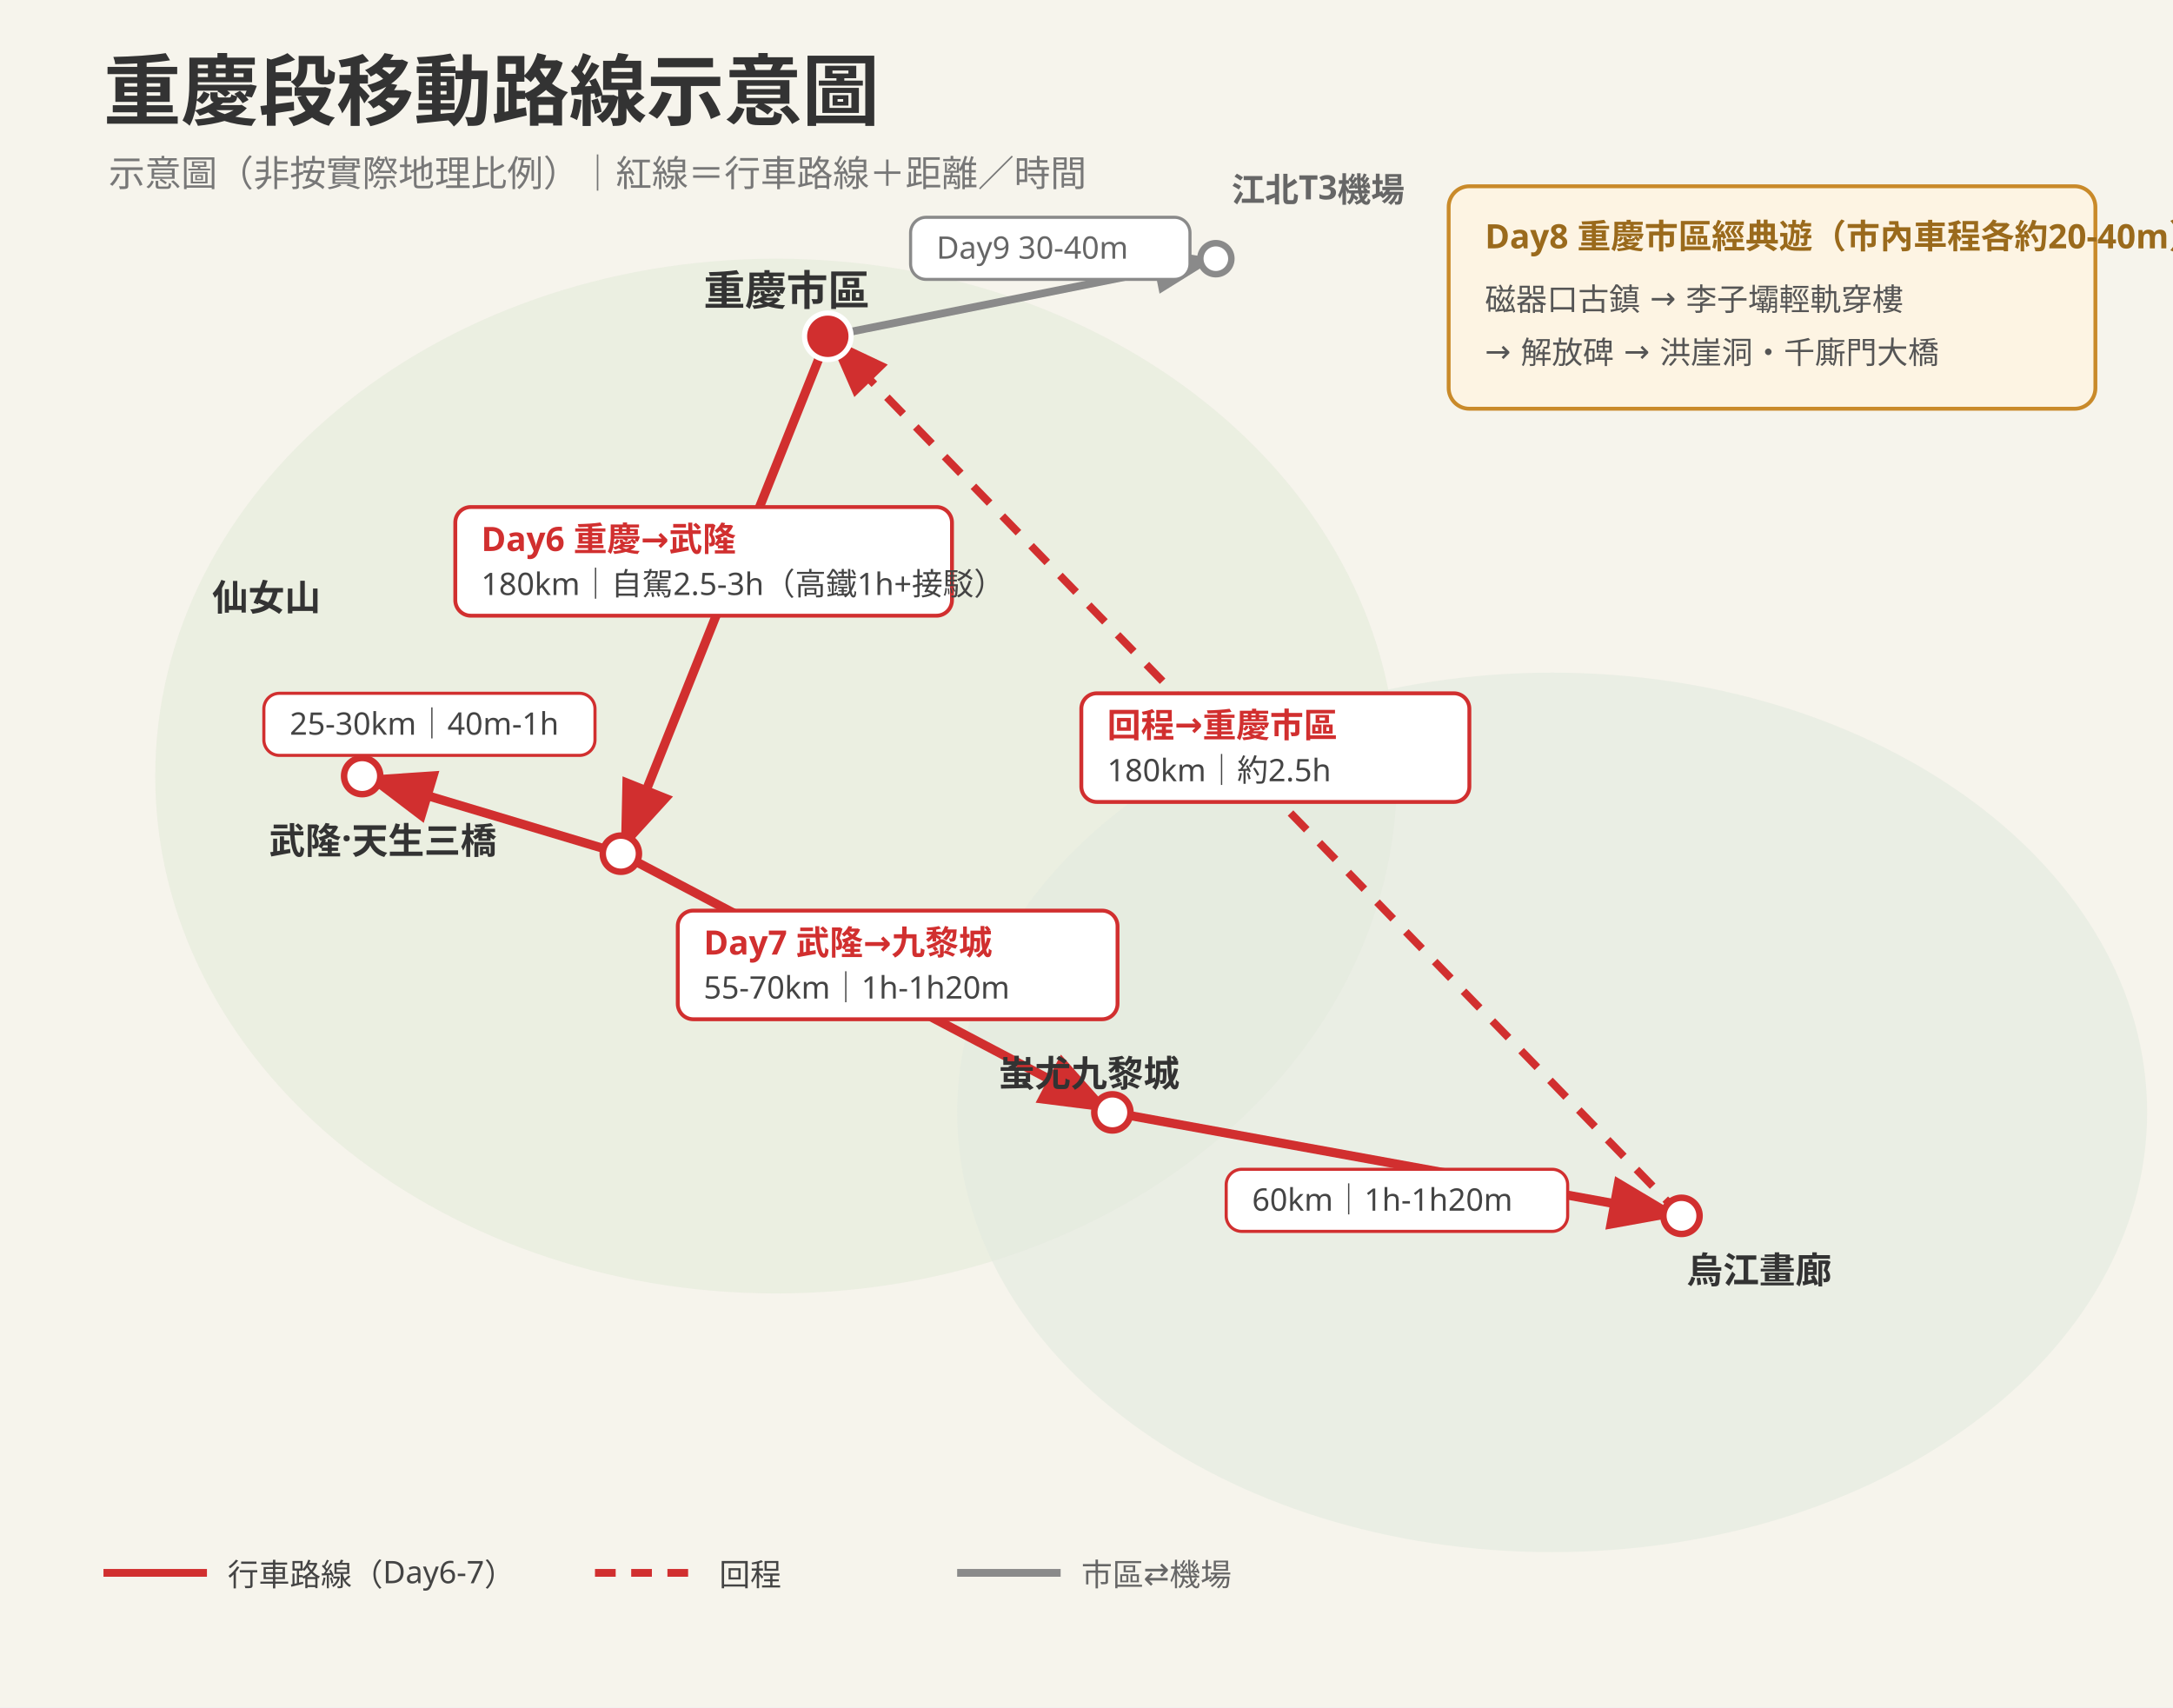
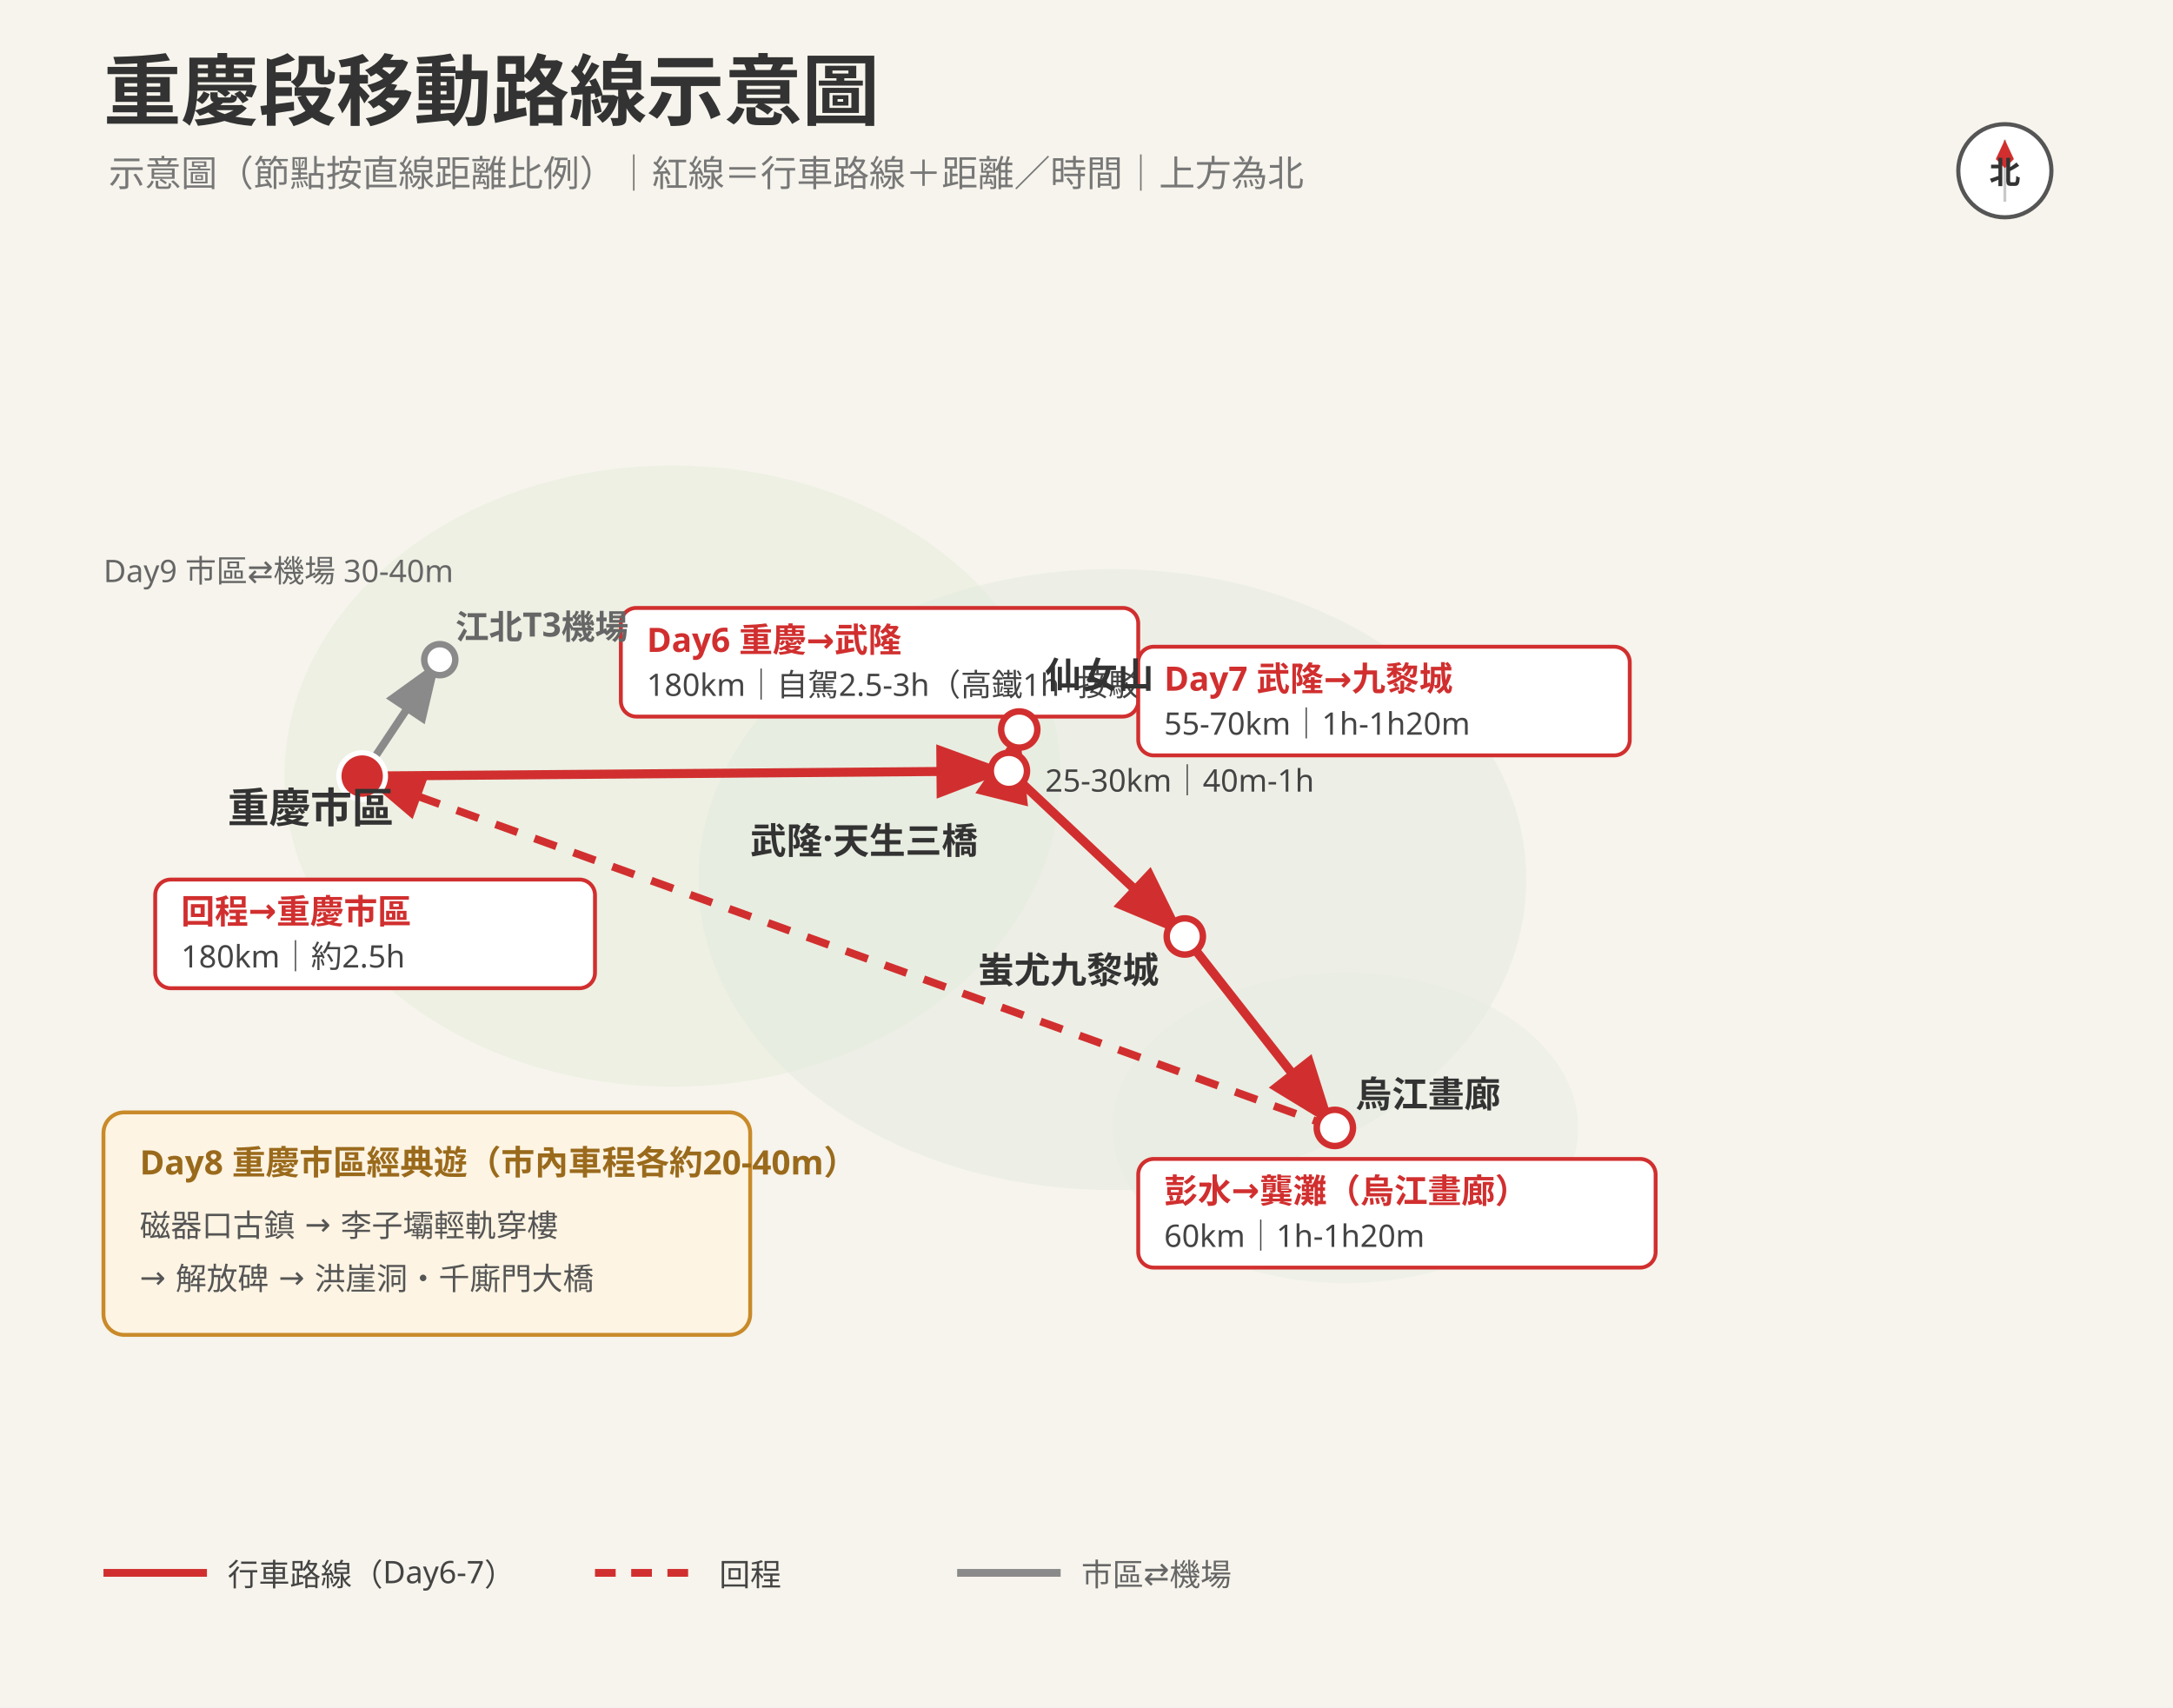
<svg xmlns="http://www.w3.org/2000/svg" width="840" height="660" viewBox="0 0 840 660" font-family="'Microsoft JhengHei','Noto Sans TC','PingFang TC',sans-serif">
  <defs>
    <marker id="arrowRed2" markerWidth="10" markerHeight="10" refX="8" refY="3" orient="auto" markerUnits="strokeWidth">
      <path d="M0,0 L8,3 L0,6 Z" fill="#d12f2f" />
    </marker>
    <marker id="arrowGray2" markerWidth="10" markerHeight="10" refX="8" refY="3" orient="auto" markerUnits="strokeWidth">
      <path d="M0,0 L8,3 L0,6 Z" fill="#8a8a8a" />
    </marker>
  </defs>
  <rect width="840" height="660" fill="#f6f4ec" />
-   <ellipse cx="300" cy="300" rx="240" ry="200" fill="#e7ecdd" opacity="0.7" />
-   <ellipse cx="600" cy="430" rx="230" ry="170" fill="#e3eadf" opacity="0.6" />
+   <ellipse cx="260" cy="300" rx="150" ry="120" fill="#e7ecdd" opacity="0.6" />
+   <ellipse cx="430" cy="340" rx="160" ry="120" fill="#e3eadf" opacity="0.5" />
+   <ellipse cx="520" cy="436" rx="90" ry="60" fill="#e3eadf" opacity="0.4" />
  <text x="40" y="46" font-size="30" font-weight="bold" fill="#333">重慶段移動路線示意圖</text>
-   <text x="42" y="72" font-size="14" fill="#777">示意圖（非按實際地理比例）｜紅線＝行車路線＋距離／時間</text>
-   <line x1="320" y1="130" x2="240" y2="330" stroke="#d12f2f" stroke-width="3.5" marker-end="url(#arrowRed2)" />
-   <line x1="240" y1="330" x2="140" y2="300" stroke="#d12f2f" stroke-width="3.5" marker-end="url(#arrowRed2)" />
-   <line x1="240" y1="330" x2="430" y2="430" stroke="#d12f2f" stroke-width="3.5" marker-end="url(#arrowRed2)" />
-   <line x1="430" y1="430" x2="650" y2="470" stroke="#d12f2f" stroke-width="3.5" marker-end="url(#arrowRed2)" />
-   <line x1="650" y1="470" x2="320" y2="130" stroke="#d12f2f" stroke-width="3" stroke-dasharray="9 7" marker-end="url(#arrowRed2)" />
-   <line x1="320" y1="130" x2="470" y2="100" stroke="#8a8a8a" stroke-width="3" marker-end="url(#arrowGray2)" />
+   <text x="42" y="72" font-size="14" fill="#777">示意圖（節點按直線距離比例）｜紅線＝行車路線＋距離／時間｜上方為北</text>
+   <g transform="translate(775,66)">
+     <circle r="18" fill="#ffffff" stroke="#555" stroke-width="1.6" />
+     <path d="M0,-12 L0,12" stroke="#c9c9c9" stroke-width="1.1" />
+     <path d="M0,-12 L-3.5,-4.5 L0,-1 L3.5,-4.5 Z" fill="#d12f2f" />
+     <text x="0" y="5" font-size="12" font-weight="bold" fill="#333" text-anchor="middle">北</text>
+   </g>
+   <line x1="140" y1="300" x2="390" y2="298" stroke="#d12f2f" stroke-width="3.5" marker-end="url(#arrowRed2)" />
+   <line x1="390" y1="298" x2="394" y2="282" stroke="#d12f2f" stroke-width="3.5" marker-end="url(#arrowRed2)" />
+   <line x1="390" y1="298" x2="458" y2="362" stroke="#d12f2f" stroke-width="3.5" marker-end="url(#arrowRed2)" />
+   <line x1="458" y1="362" x2="516" y2="436" stroke="#d12f2f" stroke-width="3.5" marker-end="url(#arrowRed2)" />
+   <line x1="516" y1="436" x2="140" y2="300" stroke="#d12f2f" stroke-width="3" stroke-dasharray="9 7" marker-end="url(#arrowRed2)" />
+   <line x1="140" y1="300" x2="170" y2="255" stroke="#8a8a8a" stroke-width="3" marker-end="url(#arrowGray2)" />
  <g>
-     <rect x="176" y="196" width="192" height="42" rx="6" fill="#ffffff" stroke="#d12f2f" stroke-width="1.5" />
-     <text x="186" y="213" font-size="13" font-weight="bold" fill="#d12f2f">Day6 重慶→武隆</text>
-     <text x="186" y="230" font-size="12" fill="#444">180km｜自駕2.5-3h（高鐵1h+接駁）</text>
+     <rect x="240" y="235" width="200" height="42" rx="6" fill="#ffffff" stroke="#d12f2f" stroke-width="1.5" />
+     <text x="250" y="252" font-size="13" font-weight="bold" fill="#d12f2f">Day6 重慶→武隆</text>
+     <text x="250" y="269" font-size="12" fill="#444">180km｜自駕2.5-3h（高鐵1h+接駁）</text>
+   </g>
+   <text x="404" y="306" font-size="12" fill="#444">25-30km｜40m-1h</text>
+   <g>
+     <rect x="440" y="250" width="190" height="42" rx="6" fill="#ffffff" stroke="#d12f2f" stroke-width="1.5" />
+     <text x="450" y="267" font-size="13" font-weight="bold" fill="#d12f2f">Day7 武隆→九黎城</text>
+     <text x="450" y="284" font-size="12" fill="#444">55-70km｜1h-1h20m</text>
  </g>
  <g>
-     <rect x="102" y="268" width="128" height="24" rx="6" fill="#ffffff" stroke="#d12f2f" stroke-width="1.2" />
-     <text x="112" y="284" font-size="12" fill="#444">25-30km｜40m-1h</text>
+     <rect x="440" y="448" width="200" height="42" rx="6" fill="#ffffff" stroke="#d12f2f" stroke-width="1.5" />
+     <text x="450" y="465" font-size="13" font-weight="bold" fill="#d12f2f">彭水→龔灘（烏江畫廊）</text>
+     <text x="450" y="482" font-size="12" fill="#444">60km｜1h-1h20m</text>
  </g>
  <g>
-     <rect x="262" y="352" width="170" height="42" rx="6" fill="#ffffff" stroke="#d12f2f" stroke-width="1.5" />
-     <text x="272" y="369" font-size="13" font-weight="bold" fill="#d12f2f">Day7 武隆→九黎城</text>
-     <text x="272" y="386" font-size="12" fill="#444">55-70km｜1h-1h20m</text>
+     <rect x="60" y="340" width="170" height="42" rx="6" fill="#ffffff" stroke="#d12f2f" stroke-width="1.5" />
+     <text x="70" y="357" font-size="13" font-weight="bold" fill="#d12f2f">回程→重慶市區</text>
+     <text x="70" y="374" font-size="12" fill="#444">180km｜約2.5h</text>
  </g>
-   <g>
-     <rect x="474" y="452" width="132" height="24" rx="6" fill="#ffffff" stroke="#d12f2f" stroke-width="1.2" />
-     <text x="484" y="468" font-size="12" fill="#444">60km｜1h-1h20m</text>
-   </g>
-   <g>
-     <rect x="418" y="268" width="150" height="42" rx="6" fill="#ffffff" stroke="#d12f2f" stroke-width="1.5" />
-     <text x="428" y="285" font-size="13" font-weight="bold" fill="#d12f2f">回程→重慶市區</text>
-     <text x="428" y="302" font-size="12" fill="#444">180km｜約2.5h</text>
-   </g>
-   <g>
-     <rect x="352" y="84" width="108" height="24" rx="6" fill="#ffffff" stroke="#8a8a8a" stroke-width="1.2" />
-     <text x="362" y="100" font-size="12" fill="#666">Day9 30-40m</text>
-   </g>
-   <circle cx="320" cy="130" r="9" fill="#d12f2f" stroke="#fff" stroke-width="2" />
-   <text x="272" y="118" font-size="16" font-weight="bold" fill="#333">重慶市區</text>
-   <circle cx="470" cy="100" r="6" fill="#fff" stroke="#8a8a8a" stroke-width="2.5" />
-   <text x="476" y="78" font-size="13" font-weight="bold" fill="#666">江北T3機場</text>
-   <circle cx="240" cy="330" r="7" fill="#fff" stroke="#d12f2f" stroke-width="2.5" />
-   <text x="104" y="330" font-size="14" font-weight="bold" fill="#333">武隆·天生三橋</text>
-   <circle cx="140" cy="300" r="7" fill="#fff" stroke="#d12f2f" stroke-width="2.5" />
-   <text x="82" y="236" font-size="14" font-weight="bold" fill="#333">仙女山</text>
-   <circle cx="430" cy="430" r="7" fill="#fff" stroke="#d12f2f" stroke-width="2.5" />
-   <text x="386" y="420" font-size="14" font-weight="bold" fill="#333">蚩尤九黎城</text>
-   <circle cx="650" cy="470" r="7" fill="#fff" stroke="#d12f2f" stroke-width="2.5" />
-   <text x="652" y="496" font-size="14" font-weight="bold" fill="#333">烏江畫廊</text>
-   <g transform="translate(560,72)">
+   <text x="40" y="225" font-size="12" fill="#666">Day9 市區⇄機場 30-40m</text>
+   <circle cx="140" cy="300" r="9" fill="#d12f2f" stroke="#fff" stroke-width="2" />
+   <text x="88" y="318" font-size="16" font-weight="bold" fill="#333">重慶市區</text>
+   <circle cx="170" cy="255" r="6" fill="#fff" stroke="#8a8a8a" stroke-width="2.5" />
+   <text x="176" y="247" font-size="13" font-weight="bold" fill="#666">江北T3機場</text>
+   <circle cx="394" cy="282" r="7" fill="#fff" stroke="#d12f2f" stroke-width="2.5" />
+   <text x="404" y="266" font-size="14" font-weight="bold" fill="#333">仙女山</text>
+   <circle cx="390" cy="298" r="7" fill="#fff" stroke="#d12f2f" stroke-width="2.5" />
+   <text x="290" y="330" font-size="14" font-weight="bold" fill="#333">武隆·天生三橋</text>
+   <circle cx="458" cy="362" r="7" fill="#fff" stroke="#d12f2f" stroke-width="2.5" />
+   <text x="378" y="380" font-size="14" font-weight="bold" fill="#333">蚩尤九黎城</text>
+   <circle cx="516" cy="436" r="7" fill="#fff" stroke="#d12f2f" stroke-width="2.5" />
+   <text x="524" y="428" font-size="14" font-weight="bold" fill="#333">烏江畫廊</text>
+   <g transform="translate(40,430)">
    <rect width="250" height="86" rx="8" fill="#fdf4e3" stroke="#c98a2a" stroke-width="1.5" />
    <text x="14" y="24" font-size="13" font-weight="bold" fill="#9a6a1c">Day8 重慶市區經典遊（市內車程各約20-40m）</text>
    <text x="14" y="48" font-size="12" fill="#555">磁器口古鎮 → 李子壩輕軌穿樓</text>
    <text x="14" y="68" font-size="12" fill="#555">→ 解放碑 → 洪崖洞・千廝門大橋</text>
  </g>
  <g transform="translate(40,600)">
    <line x1="0" y1="8" x2="40" y2="8" stroke="#d12f2f" stroke-width="3" />
    <text x="48" y="13" font-size="12" fill="#444">行車路線（Day6-7）</text>
    <line x1="190" y1="8" x2="230" y2="8" stroke="#d12f2f" stroke-width="3" stroke-dasharray="8 6" />
    <text x="238" y="13" font-size="12" fill="#444">回程</text>
    <line x1="330" y1="8" x2="370" y2="8" stroke="#8a8a8a" stroke-width="3" />
    <text x="378" y="13" font-size="12" fill="#666">市區⇄機場</text>
  </g>
</svg>
